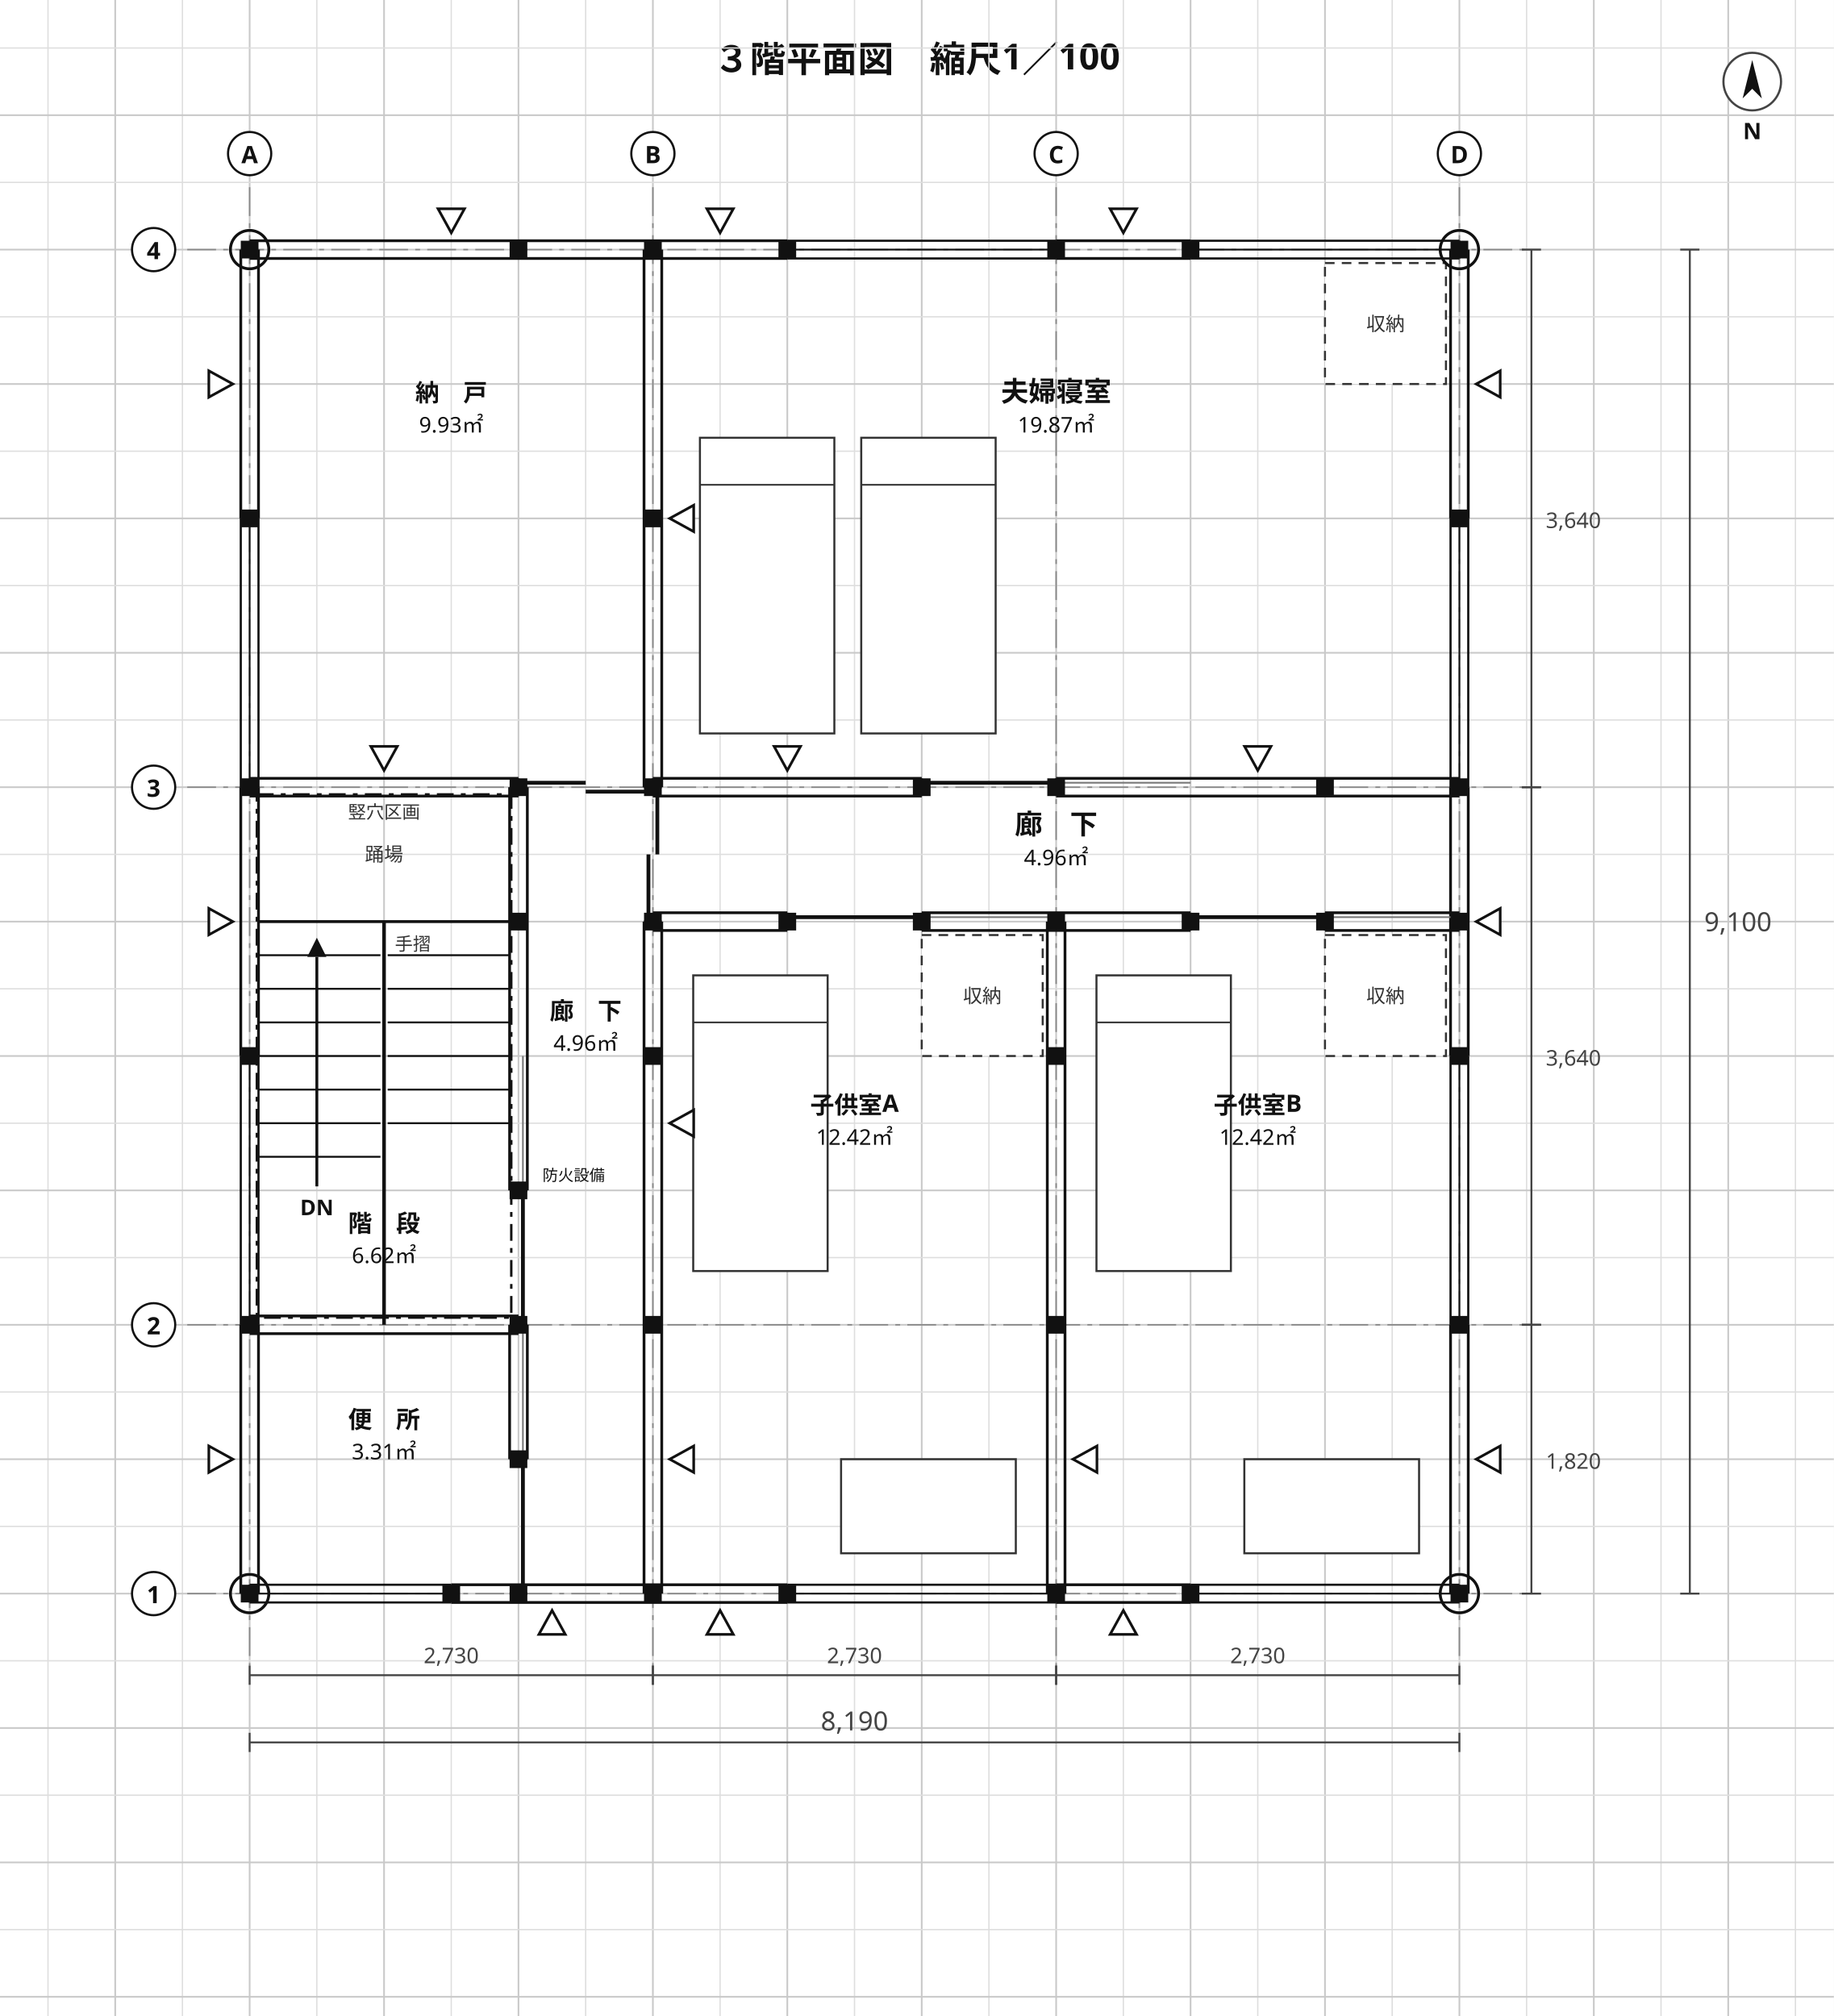
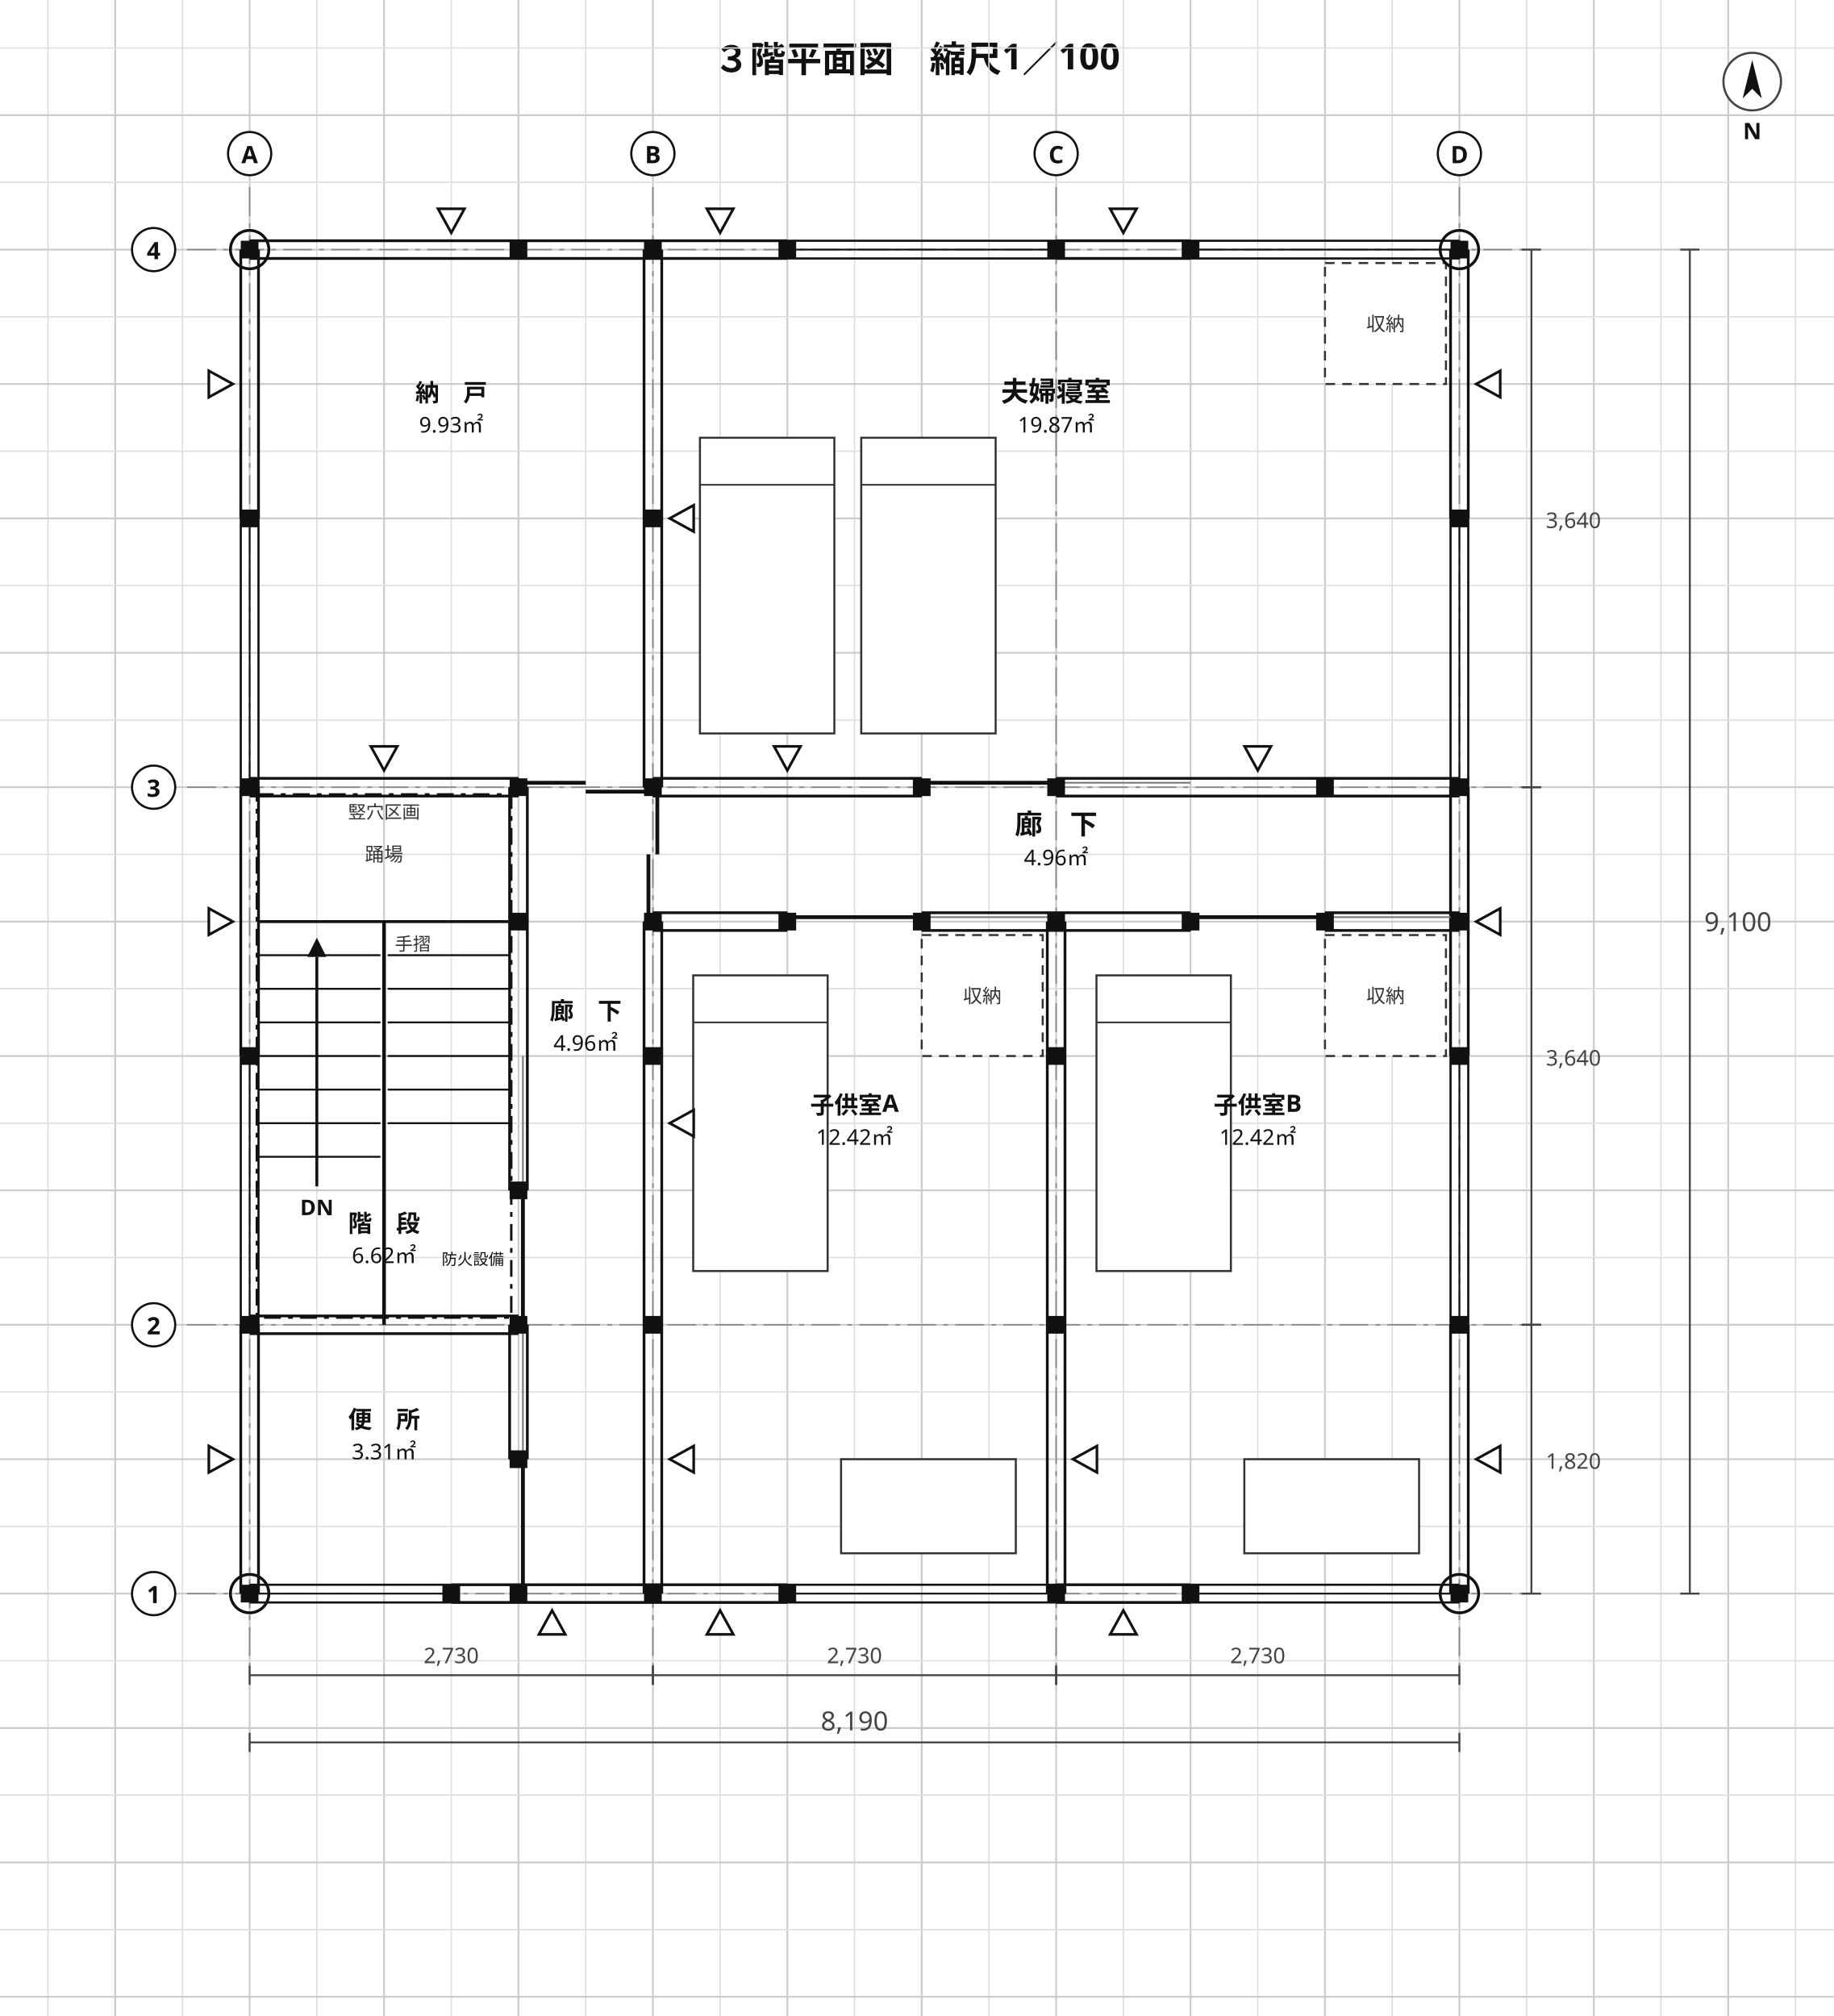
<svg xmlns="http://www.w3.org/2000/svg" viewBox="0 0 764 840" width="764" height="840" font-family="'Hiragino Sans','Hiragino Kaku Gothic ProN','Noto Sans JP','Yu Gothic',Meiryo,'IPAGothic',sans-serif">
  <rect width="764" height="840" fill="#ffffff" />
  <text x="382" y="30" font-size="15" text-anchor="middle" fill="#111" font-weight="700" font-family="'Hiragino Sans','Hiragino Kaku Gothic ProN','Noto Sans JP','Yu Gothic',Meiryo,'IPAGothic',sans-serif">３階平面図　縮尺1／100</text>
  <line x1="20" y1="0" x2="20" y2="840" stroke="#dedede" stroke-width="0.55" />
  <line x1="48" y1="0" x2="48" y2="840" stroke="#c9c9c9" stroke-width="0.7" />
  <line x1="76" y1="0" x2="76" y2="840" stroke="#dedede" stroke-width="0.55" />
  <line x1="104" y1="0" x2="104" y2="840" stroke="#c9c9c9" stroke-width="0.7" />
  <line x1="132" y1="0" x2="132" y2="840" stroke="#dedede" stroke-width="0.55" />
  <line x1="160" y1="0" x2="160" y2="840" stroke="#c9c9c9" stroke-width="0.7" />
  <line x1="188" y1="0" x2="188" y2="840" stroke="#dedede" stroke-width="0.55" />
  <line x1="216" y1="0" x2="216" y2="840" stroke="#c9c9c9" stroke-width="0.7" />
  <line x1="244" y1="0" x2="244" y2="840" stroke="#dedede" stroke-width="0.55" />
  <line x1="272" y1="0" x2="272" y2="840" stroke="#c9c9c9" stroke-width="0.7" />
  <line x1="300" y1="0" x2="300" y2="840" stroke="#dedede" stroke-width="0.55" />
  <line x1="328" y1="0" x2="328" y2="840" stroke="#c9c9c9" stroke-width="0.7" />
  <line x1="356" y1="0" x2="356" y2="840" stroke="#dedede" stroke-width="0.55" />
  <line x1="384" y1="0" x2="384" y2="840" stroke="#c9c9c9" stroke-width="0.7" />
  <line x1="412" y1="0" x2="412" y2="840" stroke="#dedede" stroke-width="0.55" />
  <line x1="440" y1="0" x2="440" y2="840" stroke="#c9c9c9" stroke-width="0.7" />
  <line x1="468" y1="0" x2="468" y2="840" stroke="#dedede" stroke-width="0.55" />
  <line x1="496" y1="0" x2="496" y2="840" stroke="#c9c9c9" stroke-width="0.7" />
  <line x1="524" y1="0" x2="524" y2="840" stroke="#dedede" stroke-width="0.55" />
  <line x1="552" y1="0" x2="552" y2="840" stroke="#c9c9c9" stroke-width="0.7" />
  <line x1="580" y1="0" x2="580" y2="840" stroke="#dedede" stroke-width="0.55" />
  <line x1="608" y1="0" x2="608" y2="840" stroke="#c9c9c9" stroke-width="0.7" />
  <line x1="636" y1="0" x2="636" y2="840" stroke="#dedede" stroke-width="0.55" />
  <line x1="664" y1="0" x2="664" y2="840" stroke="#c9c9c9" stroke-width="0.7" />
  <line x1="692" y1="0" x2="692" y2="840" stroke="#dedede" stroke-width="0.55" />
  <line x1="720" y1="0" x2="720" y2="840" stroke="#c9c9c9" stroke-width="0.7" />
  <line x1="748" y1="0" x2="748" y2="840" stroke="#dedede" stroke-width="0.55" />
  <line x1="0" y1="20" x2="764" y2="20" stroke="#dedede" stroke-width="0.55" />
  <line x1="0" y1="48" x2="764" y2="48" stroke="#c9c9c9" stroke-width="0.7" />
  <line x1="0" y1="76" x2="764" y2="76" stroke="#dedede" stroke-width="0.55" />
  <line x1="0" y1="104" x2="764" y2="104" stroke="#c9c9c9" stroke-width="0.7" />
  <line x1="0" y1="132" x2="764" y2="132" stroke="#dedede" stroke-width="0.55" />
  <line x1="0" y1="160" x2="764" y2="160" stroke="#c9c9c9" stroke-width="0.7" />
  <line x1="0" y1="188" x2="764" y2="188" stroke="#dedede" stroke-width="0.55" />
  <line x1="0" y1="216" x2="764" y2="216" stroke="#c9c9c9" stroke-width="0.7" />
  <line x1="0" y1="244" x2="764" y2="244" stroke="#dedede" stroke-width="0.55" />
  <line x1="0" y1="272" x2="764" y2="272" stroke="#c9c9c9" stroke-width="0.7" />
  <line x1="0" y1="300" x2="764" y2="300" stroke="#dedede" stroke-width="0.55" />
  <line x1="0" y1="328" x2="764" y2="328" stroke="#c9c9c9" stroke-width="0.7" />
  <line x1="0" y1="356" x2="764" y2="356" stroke="#dedede" stroke-width="0.55" />
  <line x1="0" y1="384" x2="764" y2="384" stroke="#c9c9c9" stroke-width="0.7" />
  <line x1="0" y1="412" x2="764" y2="412" stroke="#dedede" stroke-width="0.55" />
  <line x1="0" y1="440" x2="764" y2="440" stroke="#c9c9c9" stroke-width="0.7" />
  <line x1="0" y1="468" x2="764" y2="468" stroke="#dedede" stroke-width="0.55" />
  <line x1="0" y1="496" x2="764" y2="496" stroke="#c9c9c9" stroke-width="0.7" />
  <line x1="0" y1="524" x2="764" y2="524" stroke="#dedede" stroke-width="0.55" />
  <line x1="0" y1="552" x2="764" y2="552" stroke="#c9c9c9" stroke-width="0.7" />
  <line x1="0" y1="580" x2="764" y2="580" stroke="#dedede" stroke-width="0.55" />
  <line x1="0" y1="608" x2="764" y2="608" stroke="#c9c9c9" stroke-width="0.7" />
  <line x1="0" y1="636" x2="764" y2="636" stroke="#dedede" stroke-width="0.55" />
  <line x1="0" y1="664" x2="764" y2="664" stroke="#c9c9c9" stroke-width="0.7" />
  <line x1="0" y1="692" x2="764" y2="692" stroke="#dedede" stroke-width="0.55" />
  <line x1="0" y1="720" x2="764" y2="720" stroke="#c9c9c9" stroke-width="0.7" />
  <line x1="0" y1="748" x2="764" y2="748" stroke="#dedede" stroke-width="0.55" />
  <line x1="0" y1="776" x2="764" y2="776" stroke="#c9c9c9" stroke-width="0.7" />
  <line x1="0" y1="804" x2="764" y2="804" stroke="#dedede" stroke-width="0.55" />
  <line x1="0" y1="832" x2="764" y2="832" stroke="#c9c9c9" stroke-width="0.7" />
  <line x1="104" y1="78" x2="104" y2="694" stroke="#888" stroke-width="0.6" stroke-dasharray="12 3 2 3" />
  <line x1="272" y1="78" x2="272" y2="694" stroke="#888" stroke-width="0.6" stroke-dasharray="12 3 2 3" />
  <line x1="440" y1="78" x2="440" y2="694" stroke="#888" stroke-width="0.6" stroke-dasharray="12 3 2 3" />
  <line x1="608" y1="78" x2="608" y2="694" stroke="#888" stroke-width="0.6" stroke-dasharray="12 3 2 3" />
  <line x1="78" y1="664" x2="638" y2="664" stroke="#888" stroke-width="0.6" stroke-dasharray="12 3 2 3" />
  <line x1="78" y1="552" x2="638" y2="552" stroke="#888" stroke-width="0.6" stroke-dasharray="12 3 2 3" />
  <line x1="78" y1="328" x2="638" y2="328" stroke="#888" stroke-width="0.6" stroke-dasharray="12 3 2 3" />
  <line x1="78" y1="104" x2="638" y2="104" stroke="#888" stroke-width="0.6" stroke-dasharray="12 3 2 3" />
  <line x1="100.31" y1="664" x2="100.31" y2="552" stroke="#111" stroke-width="1.15" />
  <line x1="107.69" y1="664" x2="107.69" y2="552" stroke="#111" stroke-width="1.15" />
  <line x1="100.31" y1="440" x2="100.31" y2="328" stroke="#111" stroke-width="1.15" />
  <line x1="107.69" y1="440" x2="107.69" y2="328" stroke="#111" stroke-width="1.15" />
  <line x1="100.31" y1="216" x2="100.31" y2="104" stroke="#111" stroke-width="1.15" />
  <line x1="107.69" y1="216" x2="107.69" y2="104" stroke="#111" stroke-width="1.15" />
  <line x1="212.31" y1="608" x2="212.31" y2="552" stroke="#111" stroke-width="1.15" />
  <line x1="219.69" y1="608" x2="219.69" y2="552" stroke="#111" stroke-width="1.15" />
  <line x1="212.31" y1="496" x2="212.31" y2="328" stroke="#111" stroke-width="1.15" />
  <line x1="219.69" y1="496" x2="219.69" y2="328" stroke="#111" stroke-width="1.15" />
  <line x1="188" y1="660.31" x2="328" y2="660.31" stroke="#111" stroke-width="1.15" />
  <line x1="188" y1="667.69" x2="328" y2="667.69" stroke="#111" stroke-width="1.15" />
  <line x1="440" y1="660.31" x2="496" y2="660.31" stroke="#111" stroke-width="1.15" />
  <line x1="440" y1="667.69" x2="496" y2="667.69" stroke="#111" stroke-width="1.15" />
  <line x1="104" y1="548.31" x2="216" y2="548.31" stroke="#111" stroke-width="1.15" />
  <line x1="104" y1="555.69" x2="216" y2="555.69" stroke="#111" stroke-width="1.15" />
  <line x1="104" y1="324.31" x2="216" y2="324.31" stroke="#111" stroke-width="1.15" />
  <line x1="104" y1="331.69" x2="216" y2="331.69" stroke="#111" stroke-width="1.15" />
  <line x1="272" y1="324.31" x2="384" y2="324.31" stroke="#111" stroke-width="1.15" />
  <line x1="272" y1="331.69" x2="384" y2="331.69" stroke="#111" stroke-width="1.15" />
  <line x1="440" y1="324.31" x2="608" y2="324.31" stroke="#111" stroke-width="1.15" />
  <line x1="440" y1="331.69" x2="608" y2="331.69" stroke="#111" stroke-width="1.15" />
  <line x1="268.31" y1="664" x2="268.31" y2="384" stroke="#111" stroke-width="1.15" />
  <line x1="275.69" y1="664" x2="275.69" y2="384" stroke="#111" stroke-width="1.15" />
  <line x1="268.31" y1="328" x2="268.31" y2="104" stroke="#111" stroke-width="1.15" />
  <line x1="275.69" y1="328" x2="275.69" y2="104" stroke="#111" stroke-width="1.15" />
  <line x1="104" y1="100.31" x2="328" y2="100.31" stroke="#111" stroke-width="1.15" />
  <line x1="104" y1="107.69" x2="328" y2="107.69" stroke="#111" stroke-width="1.15" />
  <line x1="440" y1="100.31" x2="496" y2="100.31" stroke="#111" stroke-width="1.15" />
  <line x1="440" y1="107.69" x2="496" y2="107.69" stroke="#111" stroke-width="1.15" />
  <line x1="436.31" y1="664" x2="436.31" y2="384" stroke="#111" stroke-width="1.15" />
  <line x1="443.69" y1="664" x2="443.69" y2="384" stroke="#111" stroke-width="1.15" />
  <line x1="272" y1="380.31" x2="328" y2="380.31" stroke="#111" stroke-width="1.15" />
  <line x1="272" y1="387.69" x2="328" y2="387.69" stroke="#111" stroke-width="1.15" />
  <line x1="384" y1="380.31" x2="496" y2="380.31" stroke="#111" stroke-width="1.15" />
  <line x1="384" y1="387.69" x2="496" y2="387.69" stroke="#111" stroke-width="1.15" />
  <line x1="552" y1="380.31" x2="608" y2="380.31" stroke="#111" stroke-width="1.15" />
  <line x1="552" y1="387.69" x2="608" y2="387.69" stroke="#111" stroke-width="1.15" />
  <line x1="604.31" y1="664" x2="604.31" y2="552" stroke="#111" stroke-width="1.15" />
  <line x1="611.69" y1="664" x2="611.69" y2="552" stroke="#111" stroke-width="1.15" />
  <line x1="604.31" y1="440" x2="604.31" y2="328" stroke="#111" stroke-width="1.15" />
  <line x1="611.69" y1="440" x2="611.69" y2="328" stroke="#111" stroke-width="1.15" />
  <line x1="604.31" y1="216" x2="604.31" y2="104" stroke="#111" stroke-width="1.15" />
  <line x1="611.69" y1="216" x2="611.69" y2="104" stroke="#111" stroke-width="1.15" />
  <line x1="328" y1="660.31" x2="440" y2="660.31" stroke="#111" stroke-width="0.9" />
  <line x1="328" y1="667.69" x2="440" y2="667.69" stroke="#111" stroke-width="0.9" />
  <line x1="328" y1="664" x2="440" y2="664" stroke="#111" stroke-width="0.7" />
  <line x1="328" y1="660.31" x2="328" y2="667.69" stroke="#111" stroke-width="1.0" />
  <line x1="440" y1="660.31" x2="440" y2="667.69" stroke="#111" stroke-width="1.0" />
  <line x1="496" y1="660.31" x2="608" y2="660.31" stroke="#111" stroke-width="0.9" />
  <line x1="496" y1="667.69" x2="608" y2="667.69" stroke="#111" stroke-width="0.9" />
  <line x1="496" y1="664" x2="608" y2="664" stroke="#111" stroke-width="0.7" />
  <line x1="496" y1="660.31" x2="496" y2="667.69" stroke="#111" stroke-width="1.0" />
  <line x1="608" y1="660.31" x2="608" y2="667.69" stroke="#111" stroke-width="1.0" />
  <line x1="104" y1="660.31" x2="188" y2="660.31" stroke="#111" stroke-width="0.9" />
  <line x1="104" y1="667.69" x2="188" y2="667.69" stroke="#111" stroke-width="0.9" />
  <line x1="104" y1="664" x2="188" y2="664" stroke="#111" stroke-width="0.7" />
  <line x1="104" y1="660.31" x2="104" y2="667.69" stroke="#111" stroke-width="1.0" />
  <line x1="188" y1="660.31" x2="188" y2="667.69" stroke="#111" stroke-width="1.0" />
  <line x1="328" y1="100.31" x2="440" y2="100.31" stroke="#111" stroke-width="0.9" />
  <line x1="328" y1="107.69" x2="440" y2="107.69" stroke="#111" stroke-width="0.9" />
  <line x1="328" y1="104" x2="440" y2="104" stroke="#111" stroke-width="0.7" />
  <line x1="328" y1="100.31" x2="328" y2="107.69" stroke="#111" stroke-width="1.0" />
  <line x1="440" y1="100.31" x2="440" y2="107.69" stroke="#111" stroke-width="1.0" />
  <line x1="496" y1="100.31" x2="608" y2="100.31" stroke="#111" stroke-width="0.9" />
  <line x1="496" y1="107.69" x2="608" y2="107.69" stroke="#111" stroke-width="0.9" />
  <line x1="496" y1="104" x2="608" y2="104" stroke="#111" stroke-width="0.7" />
  <line x1="496" y1="100.31" x2="496" y2="107.69" stroke="#111" stroke-width="1.0" />
  <line x1="608" y1="100.31" x2="608" y2="107.69" stroke="#111" stroke-width="1.0" />
  <line x1="100.31" y1="552" x2="100.31" y2="440" stroke="#111" stroke-width="0.9" />
  <line x1="107.69" y1="552" x2="107.69" y2="440" stroke="#111" stroke-width="0.9" />
  <line x1="104" y1="552" x2="104" y2="440" stroke="#111" stroke-width="0.7" />
  <line x1="100.31" y1="552" x2="107.69" y2="552" stroke="#111" stroke-width="1.0" />
  <line x1="100.31" y1="440" x2="107.69" y2="440" stroke="#111" stroke-width="1.0" />
  <line x1="100.31" y1="328" x2="100.31" y2="216" stroke="#111" stroke-width="0.9" />
  <line x1="107.69" y1="328" x2="107.69" y2="216" stroke="#111" stroke-width="0.9" />
  <line x1="104" y1="328" x2="104" y2="216" stroke="#111" stroke-width="0.7" />
  <line x1="100.31" y1="328" x2="107.69" y2="328" stroke="#111" stroke-width="1.0" />
  <line x1="100.31" y1="216" x2="107.69" y2="216" stroke="#111" stroke-width="1.0" />
  <line x1="604.31" y1="552" x2="604.31" y2="440" stroke="#111" stroke-width="0.9" />
  <line x1="611.69" y1="552" x2="611.69" y2="440" stroke="#111" stroke-width="0.9" />
  <line x1="608" y1="552" x2="608" y2="440" stroke="#111" stroke-width="0.7" />
  <line x1="604.31" y1="552" x2="611.69" y2="552" stroke="#111" stroke-width="1.0" />
  <line x1="604.31" y1="440" x2="611.69" y2="440" stroke="#111" stroke-width="1.0" />
  <line x1="604.31" y1="328" x2="604.31" y2="216" stroke="#111" stroke-width="0.9" />
  <line x1="611.69" y1="328" x2="611.69" y2="216" stroke="#111" stroke-width="0.9" />
  <line x1="608" y1="328" x2="608" y2="216" stroke="#111" stroke-width="0.7" />
  <line x1="604.31" y1="328" x2="611.69" y2="328" stroke="#111" stroke-width="1.0" />
  <line x1="604.31" y1="216" x2="611.69" y2="216" stroke="#111" stroke-width="1.0" />
  <line x1="212.31" y1="664" x2="219.69" y2="664" stroke="#111" stroke-width="1.0" />
  <line x1="212.31" y1="608" x2="219.69" y2="608" stroke="#111" stroke-width="1.0" />
  <line x1="217.85" y1="664" x2="217.85" y2="608" stroke="#111" stroke-width="1.6" />
  <line x1="217.85" y1="608" x2="217.85" y2="552" stroke="#777" stroke-width="0.7" />
  <line x1="212.31" y1="552" x2="219.69" y2="552" stroke="#111" stroke-width="1.0" />
  <line x1="212.31" y1="496" x2="219.69" y2="496" stroke="#111" stroke-width="1.0" />
  <line x1="217.85" y1="552" x2="217.85" y2="496" stroke="#111" stroke-width="1.6" />
  <line x1="217.85" y1="496" x2="217.85" y2="440" stroke="#777" stroke-width="0.7" />
-   <text x="226" y="492" font-size="6.5" text-anchor="start" fill="#111" font-weight="400" font-family="'Hiragino Sans','Hiragino Kaku Gothic ProN','Noto Sans JP','Yu Gothic',Meiryo,'IPAGothic',sans-serif">防火設備</text>
+   <text x="210" y="527" font-size="6.5" text-anchor="end" fill="#111" font-weight="400" font-family="'Hiragino Sans','Hiragino Kaku Gothic ProN','Noto Sans JP','Yu Gothic',Meiryo,'IPAGothic',sans-serif">防火設備</text>
  <line x1="216" y1="326.15" x2="244" y2="326.15" stroke="#111" stroke-width="1.6" />
  <line x1="244" y1="329.85" x2="272" y2="329.85" stroke="#111" stroke-width="1.6" />
  <line x1="216" y1="324.31" x2="216" y2="331.69" stroke="#111" stroke-width="1.0" />
  <line x1="272" y1="324.31" x2="272" y2="331.69" stroke="#111" stroke-width="1.0" />
  <line x1="384" y1="324.31" x2="384" y2="331.69" stroke="#111" stroke-width="1.0" />
  <line x1="440" y1="324.31" x2="440" y2="331.69" stroke="#111" stroke-width="1.0" />
  <line x1="384" y1="326.15" x2="440" y2="326.15" stroke="#111" stroke-width="1.6" />
  <line x1="440" y1="326.15" x2="496" y2="326.15" stroke="#777" stroke-width="0.7" />
  <line x1="270.15" y1="384" x2="270.15" y2="356" stroke="#111" stroke-width="1.6" />
  <line x1="273.85" y1="356" x2="273.85" y2="328" stroke="#111" stroke-width="1.6" />
  <line x1="268.31" y1="384" x2="275.69" y2="384" stroke="#111" stroke-width="1.0" />
  <line x1="268.31" y1="328" x2="275.69" y2="328" stroke="#111" stroke-width="1.0" />
  <line x1="328" y1="380.31" x2="328" y2="387.69" stroke="#111" stroke-width="1.0" />
  <line x1="384" y1="380.31" x2="384" y2="387.69" stroke="#111" stroke-width="1.0" />
  <line x1="328" y1="382.15" x2="384" y2="382.15" stroke="#111" stroke-width="1.6" />
  <line x1="384" y1="382.15" x2="440" y2="382.15" stroke="#777" stroke-width="0.7" />
  <line x1="496" y1="380.31" x2="496" y2="387.69" stroke="#111" stroke-width="1.0" />
  <line x1="552" y1="380.31" x2="552" y2="387.69" stroke="#111" stroke-width="1.0" />
  <line x1="496" y1="382.15" x2="552" y2="382.15" stroke="#111" stroke-width="1.6" />
  <line x1="552" y1="382.15" x2="608" y2="382.15" stroke="#777" stroke-width="0.7" />
  <rect x="288.8" y="406.4" width="56" height="123.2" fill="#fff" stroke="#333" stroke-width="0.85" />
  <line x1="288.8" y1="426" x2="344.8" y2="426" stroke="#333" stroke-width="0.7" />
  <rect x="350.4" y="608" width="72.8" height="39.2" fill="#fff" stroke="#333" stroke-width="0.85" />
  <rect x="384" y="389.6" width="50.4" height="50.4" fill="#fff" stroke="#333" stroke-width="0.85" stroke-dasharray="4 3" />
  <text x="409.2" y="417.8" font-size="8" text-anchor="middle" fill="#333" font-weight="400" font-family="'Hiragino Sans','Hiragino Kaku Gothic ProN','Noto Sans JP','Yu Gothic',Meiryo,'IPAGothic',sans-serif">収納</text>
  <rect x="456.8" y="406.4" width="56" height="123.2" fill="#fff" stroke="#333" stroke-width="0.85" />
  <line x1="456.8" y1="426" x2="512.8" y2="426" stroke="#333" stroke-width="0.7" />
  <rect x="518.4" y="608" width="72.8" height="39.2" fill="#fff" stroke="#333" stroke-width="0.85" />
  <rect x="552" y="389.6" width="50.4" height="50.4" fill="#fff" stroke="#333" stroke-width="0.85" stroke-dasharray="4 3" />
  <text x="577.2" y="417.8" font-size="8" text-anchor="middle" fill="#333" font-weight="400" font-family="'Hiragino Sans','Hiragino Kaku Gothic ProN','Noto Sans JP','Yu Gothic',Meiryo,'IPAGothic',sans-serif">収納</text>
  <rect x="291.6" y="182.4" width="56" height="123.2" fill="#fff" stroke="#333" stroke-width="0.85" />
  <line x1="291.6" y1="202" x2="347.6" y2="202" stroke="#333" stroke-width="0.7" />
  <rect x="358.8" y="182.4" width="56" height="123.2" fill="#fff" stroke="#333" stroke-width="0.85" />
  <line x1="358.8" y1="202" x2="414.8" y2="202" stroke="#333" stroke-width="0.7" />
  <rect x="552" y="109.6" width="50.4" height="50.4" fill="#fff" stroke="#333" stroke-width="0.85" stroke-dasharray="4 3" />
  <text x="577.2" y="137.8" font-size="8" text-anchor="middle" fill="#333" font-weight="400" font-family="'Hiragino Sans','Hiragino Kaku Gothic ProN','Noto Sans JP','Yu Gothic',Meiryo,'IPAGothic',sans-serif">収納</text>
  <line x1="107.69" y1="384" x2="212.31" y2="384" stroke="#111" stroke-width="1.2" />
  <text x="160" y="358.8" font-size="8" text-anchor="middle" fill="#333" font-weight="400" font-family="'Hiragino Sans','Hiragino Kaku Gothic ProN','Noto Sans JP','Yu Gothic',Meiryo,'IPAGothic',sans-serif">踊場</text>
  <line x1="160" y1="552" x2="160" y2="384" stroke="#111" stroke-width="1.5" />
  <text x="172" y="396" font-size="7.5" text-anchor="middle" fill="#333" font-weight="400" font-family="'Hiragino Sans','Hiragino Kaku Gothic ProN','Noto Sans JP','Yu Gothic',Meiryo,'IPAGothic',sans-serif">手摺</text>
  <line x1="161.5" y1="398" x2="212.31" y2="398" stroke="#111" stroke-width="0.8" />
  <line x1="161.5" y1="412" x2="212.31" y2="412" stroke="#111" stroke-width="0.8" />
  <line x1="161.5" y1="426" x2="212.31" y2="426" stroke="#111" stroke-width="0.8" />
  <line x1="161.5" y1="440" x2="212.31" y2="440" stroke="#111" stroke-width="0.8" />
  <line x1="161.5" y1="454" x2="212.31" y2="454" stroke="#111" stroke-width="0.8" />
  <line x1="161.5" y1="468" x2="212.31" y2="468" stroke="#111" stroke-width="0.8" />
  <line x1="107.69" y1="398" x2="158.5" y2="398" stroke="#111" stroke-width="0.8" />
  <line x1="107.69" y1="412" x2="158.5" y2="412" stroke="#111" stroke-width="0.8" />
  <line x1="107.69" y1="426" x2="158.5" y2="426" stroke="#111" stroke-width="0.8" />
  <line x1="107.69" y1="440" x2="158.5" y2="440" stroke="#111" stroke-width="0.8" />
  <line x1="107.69" y1="454" x2="158.5" y2="454" stroke="#111" stroke-width="0.8" />
  <line x1="107.69" y1="468" x2="158.5" y2="468" stroke="#111" stroke-width="0.8" />
  <line x1="107.69" y1="482" x2="158.5" y2="482" stroke="#111" stroke-width="0.8" />
  <line x1="132" y1="494.32" x2="132" y2="398.72" stroke="#111" stroke-width="1.2" />
  <polygon points="132,390.72 128,398.72 136,398.72" fill="#111" />
  <text x="132" y="506.32" font-size="9" text-anchor="middle" fill="#111" font-weight="700" font-family="'Hiragino Sans','Hiragino Kaku Gothic ProN','Noto Sans JP','Yu Gothic',Meiryo,'IPAGothic',sans-serif">DN</text>
  <rect x="107" y="331" width="106" height="218" fill="none" stroke="#111" stroke-width="1.0" stroke-dasharray="7 3 2 3" />
  <text x="160" y="341" font-size="7.5" text-anchor="middle" fill="#333" font-weight="400" font-family="'Hiragino Sans','Hiragino Kaku Gothic ProN','Noto Sans JP','Yu Gothic',Meiryo,'IPAGothic',sans-serif">竪穴区画</text>
  <polygon points="97,608 87,602.5 87,613.5" fill="#fff" stroke="#111" stroke-width="1.1" />
  <polygon points="97,384 87,378.5 87,389.5" fill="#fff" stroke="#111" stroke-width="1.1" />
  <polygon points="97,160 87,154.5 87,165.5" fill="#fff" stroke="#111" stroke-width="1.1" />
  <polygon points="279,608 289,602.5 289,613.5" fill="#fff" stroke="#111" stroke-width="1.1" />
  <polygon points="279,468 289,462.5 289,473.5" fill="#fff" stroke="#111" stroke-width="1.1" />
  <polygon points="279,216 289,210.5 289,221.5" fill="#fff" stroke="#111" stroke-width="1.1" />
  <polygon points="447,608 457,602.5 457,613.5" fill="#fff" stroke="#111" stroke-width="1.1" />
  <polygon points="615,608 625,602.5 625,613.5" fill="#fff" stroke="#111" stroke-width="1.1" />
  <polygon points="615,384 625,378.5 625,389.5" fill="#fff" stroke="#111" stroke-width="1.1" />
  <polygon points="615,160 625,154.5 625,165.5" fill="#fff" stroke="#111" stroke-width="1.1" />
  <polygon points="230,671 224.5,681 235.5,681" fill="#fff" stroke="#111" stroke-width="1.1" />
  <polygon points="300,671 294.5,681 305.5,681" fill="#fff" stroke="#111" stroke-width="1.1" />
  <polygon points="468,671 462.5,681 473.5,681" fill="#fff" stroke="#111" stroke-width="1.1" />
  <polygon points="160,321 154.5,311 165.5,311" fill="#fff" stroke="#111" stroke-width="1.1" />
  <polygon points="328,321 322.5,311 333.5,311" fill="#fff" stroke="#111" stroke-width="1.1" />
  <polygon points="524,321 518.5,311 529.5,311" fill="#fff" stroke="#111" stroke-width="1.1" />
  <polygon points="188,97 182.5,87 193.5,87" fill="#fff" stroke="#111" stroke-width="1.1" />
  <polygon points="300,97 294.5,87 305.5,87" fill="#fff" stroke="#111" stroke-width="1.1" />
  <polygon points="468,97 462.5,87 473.5,87" fill="#fff" stroke="#111" stroke-width="1.1" />
  <rect x="100.31" y="548.31" width="7.38" height="7.38" fill="#111" />
  <rect x="100.31" y="436.31" width="7.38" height="7.38" fill="#111" />
  <rect x="100.31" y="324.31" width="7.38" height="7.38" fill="#111" />
  <rect x="100.31" y="212.31" width="7.38" height="7.38" fill="#111" />
  <rect x="184.31" y="660.31" width="7.38" height="7.38" fill="#111" />
  <rect x="212.31" y="660.31" width="7.38" height="7.38" fill="#111" />
  <rect x="212.31" y="604.31" width="7.38" height="7.38" fill="#111" />
  <rect x="212.31" y="548.31" width="7.38" height="7.38" fill="#111" />
  <rect x="212.31" y="492.31" width="7.38" height="7.38" fill="#111" />
  <rect x="212.31" y="380.31" width="7.38" height="7.38" fill="#111" />
  <rect x="212.31" y="324.31" width="7.38" height="7.38" fill="#111" />
  <rect x="212.31" y="100.31" width="7.38" height="7.38" fill="#111" />
  <rect x="268.31" y="660.31" width="7.38" height="7.38" fill="#111" />
  <rect x="268.31" y="548.31" width="7.38" height="7.38" fill="#111" />
  <rect x="268.31" y="436.31" width="7.38" height="7.38" fill="#111" />
  <rect x="268.31" y="380.31" width="7.38" height="7.38" fill="#111" />
  <rect x="268.31" y="324.31" width="7.38" height="7.38" fill="#111" />
  <rect x="268.31" y="212.31" width="7.38" height="7.38" fill="#111" />
  <rect x="268.31" y="100.31" width="7.38" height="7.38" fill="#111" />
  <rect x="324.31" y="660.31" width="7.38" height="7.38" fill="#111" />
  <rect x="324.31" y="380.31" width="7.38" height="7.38" fill="#111" />
  <rect x="324.31" y="100.31" width="7.38" height="7.38" fill="#111" />
  <rect x="380.31" y="380.31" width="7.38" height="7.38" fill="#111" />
  <rect x="380.31" y="324.31" width="7.38" height="7.38" fill="#111" />
  <rect x="436.31" y="660.31" width="7.38" height="7.38" fill="#111" />
  <rect x="436.31" y="548.31" width="7.38" height="7.38" fill="#111" />
  <rect x="436.31" y="436.31" width="7.38" height="7.38" fill="#111" />
  <rect x="436.31" y="380.31" width="7.38" height="7.38" fill="#111" />
  <rect x="436.31" y="324.31" width="7.38" height="7.38" fill="#111" />
  <rect x="436.31" y="100.31" width="7.38" height="7.38" fill="#111" />
  <rect x="492.31" y="660.31" width="7.38" height="7.38" fill="#111" />
  <rect x="492.31" y="380.31" width="7.38" height="7.38" fill="#111" />
  <rect x="492.31" y="100.31" width="7.38" height="7.38" fill="#111" />
  <rect x="548.31" y="380.31" width="7.38" height="7.38" fill="#111" />
  <rect x="548.31" y="324.31" width="7.38" height="7.38" fill="#111" />
  <rect x="604.31" y="548.31" width="7.38" height="7.38" fill="#111" />
  <rect x="604.31" y="436.31" width="7.38" height="7.38" fill="#111" />
  <rect x="604.31" y="380.31" width="7.38" height="7.38" fill="#111" />
  <rect x="604.31" y="324.31" width="7.38" height="7.38" fill="#111" />
  <rect x="604.31" y="212.31" width="7.38" height="7.38" fill="#111" />
  <rect x="100.31" y="660.31" width="7.38" height="7.38" fill="#111" />
  <circle cx="104" cy="664" r="8" fill="none" stroke="#111" stroke-width="1.2" />
  <rect x="100.31" y="100.31" width="7.38" height="7.38" fill="#111" />
  <circle cx="104" cy="104" r="8" fill="none" stroke="#111" stroke-width="1.2" />
  <rect x="604.31" y="660.31" width="7.38" height="7.38" fill="#111" />
  <circle cx="608" cy="664" r="8" fill="none" stroke="#111" stroke-width="1.2" />
  <rect x="604.31" y="100.31" width="7.38" height="7.38" fill="#111" />
  <circle cx="608" cy="104" r="8" fill="none" stroke="#111" stroke-width="1.2" />
  <text x="160" y="595.04" font-size="10" text-anchor="middle" fill="#111" font-weight="700" font-family="'Hiragino Sans','Hiragino Kaku Gothic ProN','Noto Sans JP','Yu Gothic',Meiryo,'IPAGothic',sans-serif">便　所</text>
  <text x="160" y="608.04" font-size="9" text-anchor="middle" fill="#111" font-weight="400" font-family="'Hiragino Sans','Hiragino Kaku Gothic ProN','Noto Sans JP','Yu Gothic',Meiryo,'IPAGothic',sans-serif">3.31㎡</text>
  <text x="160" y="513.28" font-size="10" text-anchor="middle" fill="#111" font-weight="700" font-family="'Hiragino Sans','Hiragino Kaku Gothic ProN','Noto Sans JP','Yu Gothic',Meiryo,'IPAGothic',sans-serif">階　段</text>
  <text x="160" y="526.28" font-size="9" text-anchor="middle" fill="#111" font-weight="400" font-family="'Hiragino Sans','Hiragino Kaku Gothic ProN','Noto Sans JP','Yu Gothic',Meiryo,'IPAGothic',sans-serif">6.62㎡</text>
  <text x="244" y="424.8" font-size="10" text-anchor="middle" fill="#111" font-weight="700" font-family="'Hiragino Sans','Hiragino Kaku Gothic ProN','Noto Sans JP','Yu Gothic',Meiryo,'IPAGothic',sans-serif">廊　下</text>
  <text x="244" y="437.8" font-size="9" text-anchor="middle" fill="#111" font-weight="400" font-family="'Hiragino Sans','Hiragino Kaku Gothic ProN','Noto Sans JP','Yu Gothic',Meiryo,'IPAGothic',sans-serif">4.96㎡</text>
  <text x="188" y="167.2" font-size="10" text-anchor="middle" fill="#111" font-weight="700" font-family="'Hiragino Sans','Hiragino Kaku Gothic ProN','Noto Sans JP','Yu Gothic',Meiryo,'IPAGothic',sans-serif">納　戸</text>
  <text x="188" y="180.2" font-size="9" text-anchor="middle" fill="#111" font-weight="400" font-family="'Hiragino Sans','Hiragino Kaku Gothic ProN','Noto Sans JP','Yu Gothic',Meiryo,'IPAGothic',sans-serif">9.93㎡</text>
  <text x="356" y="464" font-size="10" text-anchor="middle" fill="#111" font-weight="700" font-family="'Hiragino Sans','Hiragino Kaku Gothic ProN','Noto Sans JP','Yu Gothic',Meiryo,'IPAGothic',sans-serif">子供室A</text>
  <text x="356" y="477" font-size="9" text-anchor="middle" fill="#111" font-weight="400" font-family="'Hiragino Sans','Hiragino Kaku Gothic ProN','Noto Sans JP','Yu Gothic',Meiryo,'IPAGothic',sans-serif">12.42㎡</text>
  <text x="524" y="464" font-size="10" text-anchor="middle" fill="#111" font-weight="700" font-family="'Hiragino Sans','Hiragino Kaku Gothic ProN','Noto Sans JP','Yu Gothic',Meiryo,'IPAGothic',sans-serif">子供室B</text>
  <text x="524" y="477" font-size="9" text-anchor="middle" fill="#111" font-weight="400" font-family="'Hiragino Sans','Hiragino Kaku Gothic ProN','Noto Sans JP','Yu Gothic',Meiryo,'IPAGothic',sans-serif">12.42㎡</text>
  <text x="440" y="347.52" font-size="11.5" text-anchor="middle" fill="#111" font-weight="700" font-family="'Hiragino Sans','Hiragino Kaku Gothic ProN','Noto Sans JP','Yu Gothic',Meiryo,'IPAGothic',sans-serif">廊　下</text>
  <text x="440" y="360.52" font-size="9" text-anchor="middle" fill="#111" font-weight="400" font-family="'Hiragino Sans','Hiragino Kaku Gothic ProN','Noto Sans JP','Yu Gothic',Meiryo,'IPAGothic',sans-serif">4.96㎡</text>
  <text x="440" y="167.2" font-size="11.5" text-anchor="middle" fill="#111" font-weight="700" font-family="'Hiragino Sans','Hiragino Kaku Gothic ProN','Noto Sans JP','Yu Gothic',Meiryo,'IPAGothic',sans-serif">夫婦寝室</text>
  <text x="440" y="180.2" font-size="9" text-anchor="middle" fill="#111" font-weight="400" font-family="'Hiragino Sans','Hiragino Kaku Gothic ProN','Noto Sans JP','Yu Gothic',Meiryo,'IPAGothic',sans-serif">19.87㎡</text>
  <circle cx="104" cy="64" r="9" fill="#fff" stroke="#111" stroke-width="0.9" />
  <text x="104" y="68" font-size="10" text-anchor="middle" fill="#111" font-weight="700" font-family="'Hiragino Sans','Hiragino Kaku Gothic ProN','Noto Sans JP','Yu Gothic',Meiryo,'IPAGothic',sans-serif">A</text>
  <circle cx="272" cy="64" r="9" fill="#fff" stroke="#111" stroke-width="0.9" />
  <text x="272" y="68" font-size="10" text-anchor="middle" fill="#111" font-weight="700" font-family="'Hiragino Sans','Hiragino Kaku Gothic ProN','Noto Sans JP','Yu Gothic',Meiryo,'IPAGothic',sans-serif">B</text>
  <circle cx="440" cy="64" r="9" fill="#fff" stroke="#111" stroke-width="0.9" />
  <text x="440" y="68" font-size="10" text-anchor="middle" fill="#111" font-weight="700" font-family="'Hiragino Sans','Hiragino Kaku Gothic ProN','Noto Sans JP','Yu Gothic',Meiryo,'IPAGothic',sans-serif">C</text>
  <circle cx="608" cy="64" r="9" fill="#fff" stroke="#111" stroke-width="0.9" />
  <text x="608" y="68" font-size="10" text-anchor="middle" fill="#111" font-weight="700" font-family="'Hiragino Sans','Hiragino Kaku Gothic ProN','Noto Sans JP','Yu Gothic',Meiryo,'IPAGothic',sans-serif">D</text>
  <circle cx="64" cy="664" r="9" fill="#fff" stroke="#111" stroke-width="0.9" />
  <text x="64" y="668" font-size="10" text-anchor="middle" fill="#111" font-weight="700" font-family="'Hiragino Sans','Hiragino Kaku Gothic ProN','Noto Sans JP','Yu Gothic',Meiryo,'IPAGothic',sans-serif">1</text>
  <circle cx="64" cy="552" r="9" fill="#fff" stroke="#111" stroke-width="0.9" />
  <text x="64" y="556" font-size="10" text-anchor="middle" fill="#111" font-weight="700" font-family="'Hiragino Sans','Hiragino Kaku Gothic ProN','Noto Sans JP','Yu Gothic',Meiryo,'IPAGothic',sans-serif">2</text>
  <circle cx="64" cy="328" r="9" fill="#fff" stroke="#111" stroke-width="0.9" />
  <text x="64" y="332" font-size="10" text-anchor="middle" fill="#111" font-weight="700" font-family="'Hiragino Sans','Hiragino Kaku Gothic ProN','Noto Sans JP','Yu Gothic',Meiryo,'IPAGothic',sans-serif">3</text>
  <circle cx="64" cy="104" r="9" fill="#fff" stroke="#111" stroke-width="0.9" />
  <text x="64" y="108" font-size="10" text-anchor="middle" fill="#111" font-weight="700" font-family="'Hiragino Sans','Hiragino Kaku Gothic ProN','Noto Sans JP','Yu Gothic',Meiryo,'IPAGothic',sans-serif">4</text>
  <line x1="104" y1="698" x2="272" y2="698" stroke="#444" stroke-width="0.8" />
  <line x1="104" y1="694" x2="104" y2="702" stroke="#444" stroke-width="0.8" />
  <line x1="272" y1="694" x2="272" y2="702" stroke="#444" stroke-width="0.8" />
  <text x="188" y="693" font-size="9" text-anchor="middle" fill="#444" font-weight="400" font-family="'Hiragino Sans','Hiragino Kaku Gothic ProN','Noto Sans JP','Yu Gothic',Meiryo,'IPAGothic',sans-serif">2,730</text>
  <line x1="272" y1="698" x2="440" y2="698" stroke="#444" stroke-width="0.8" />
  <line x1="272" y1="694" x2="272" y2="702" stroke="#444" stroke-width="0.8" />
  <line x1="440" y1="694" x2="440" y2="702" stroke="#444" stroke-width="0.8" />
  <text x="356" y="693" font-size="9" text-anchor="middle" fill="#444" font-weight="400" font-family="'Hiragino Sans','Hiragino Kaku Gothic ProN','Noto Sans JP','Yu Gothic',Meiryo,'IPAGothic',sans-serif">2,730</text>
  <line x1="440" y1="698" x2="608" y2="698" stroke="#444" stroke-width="0.8" />
  <line x1="440" y1="694" x2="440" y2="702" stroke="#444" stroke-width="0.8" />
  <line x1="608" y1="694" x2="608" y2="702" stroke="#444" stroke-width="0.8" />
  <text x="524" y="693" font-size="9" text-anchor="middle" fill="#444" font-weight="400" font-family="'Hiragino Sans','Hiragino Kaku Gothic ProN','Noto Sans JP','Yu Gothic',Meiryo,'IPAGothic',sans-serif">2,730</text>
  <line x1="104" y1="726" x2="608" y2="726" stroke="#444" stroke-width="0.8" />
  <line x1="104" y1="722" x2="104" y2="730" stroke="#444" stroke-width="0.8" />
  <line x1="608" y1="722" x2="608" y2="730" stroke="#444" stroke-width="0.8" />
  <text x="356" y="721" font-size="11" text-anchor="middle" fill="#444" font-weight="400" font-family="'Hiragino Sans','Hiragino Kaku Gothic ProN','Noto Sans JP','Yu Gothic',Meiryo,'IPAGothic',sans-serif">8,190</text>
  <line x1="638" y1="664" x2="638" y2="552" stroke="#444" stroke-width="0.8" />
  <line x1="634" y1="664" x2="642" y2="664" stroke="#444" stroke-width="0.8" />
  <line x1="634" y1="552" x2="642" y2="552" stroke="#444" stroke-width="0.8" />
  <text x="644" y="612" font-size="9" text-anchor="start" fill="#444" font-weight="400" font-family="'Hiragino Sans','Hiragino Kaku Gothic ProN','Noto Sans JP','Yu Gothic',Meiryo,'IPAGothic',sans-serif">1,820</text>
  <line x1="638" y1="552" x2="638" y2="328" stroke="#444" stroke-width="0.8" />
  <line x1="634" y1="552" x2="642" y2="552" stroke="#444" stroke-width="0.8" />
  <line x1="634" y1="328" x2="642" y2="328" stroke="#444" stroke-width="0.8" />
  <text x="644" y="444" font-size="9" text-anchor="start" fill="#444" font-weight="400" font-family="'Hiragino Sans','Hiragino Kaku Gothic ProN','Noto Sans JP','Yu Gothic',Meiryo,'IPAGothic',sans-serif">3,640</text>
  <line x1="638" y1="328" x2="638" y2="104" stroke="#444" stroke-width="0.8" />
  <line x1="634" y1="328" x2="642" y2="328" stroke="#444" stroke-width="0.8" />
  <line x1="634" y1="104" x2="642" y2="104" stroke="#444" stroke-width="0.8" />
  <text x="644" y="220" font-size="9" text-anchor="start" fill="#444" font-weight="400" font-family="'Hiragino Sans','Hiragino Kaku Gothic ProN','Noto Sans JP','Yu Gothic',Meiryo,'IPAGothic',sans-serif">3,640</text>
  <line x1="704" y1="664" x2="704" y2="104" stroke="#444" stroke-width="0.8" />
  <line x1="700" y1="664" x2="708" y2="664" stroke="#444" stroke-width="0.8" />
  <line x1="700" y1="104" x2="708" y2="104" stroke="#444" stroke-width="0.8" />
  <text x="710" y="388" font-size="11" text-anchor="start" fill="#444" font-weight="400" font-family="'Hiragino Sans','Hiragino Kaku Gothic ProN','Noto Sans JP','Yu Gothic',Meiryo,'IPAGothic',sans-serif">9,100</text>
  <circle cx="730" cy="34" r="12" fill="#fff" stroke="#444" stroke-width="0.9" />
  <polygon points="730,25 726,41 730,37 734,41" fill="#111" />
  <text x="730" y="58" font-size="9.5" text-anchor="middle" fill="#111" font-weight="700" font-family="'Hiragino Sans','Hiragino Kaku Gothic ProN','Noto Sans JP','Yu Gothic',Meiryo,'IPAGothic',sans-serif">N</text>
</svg>
